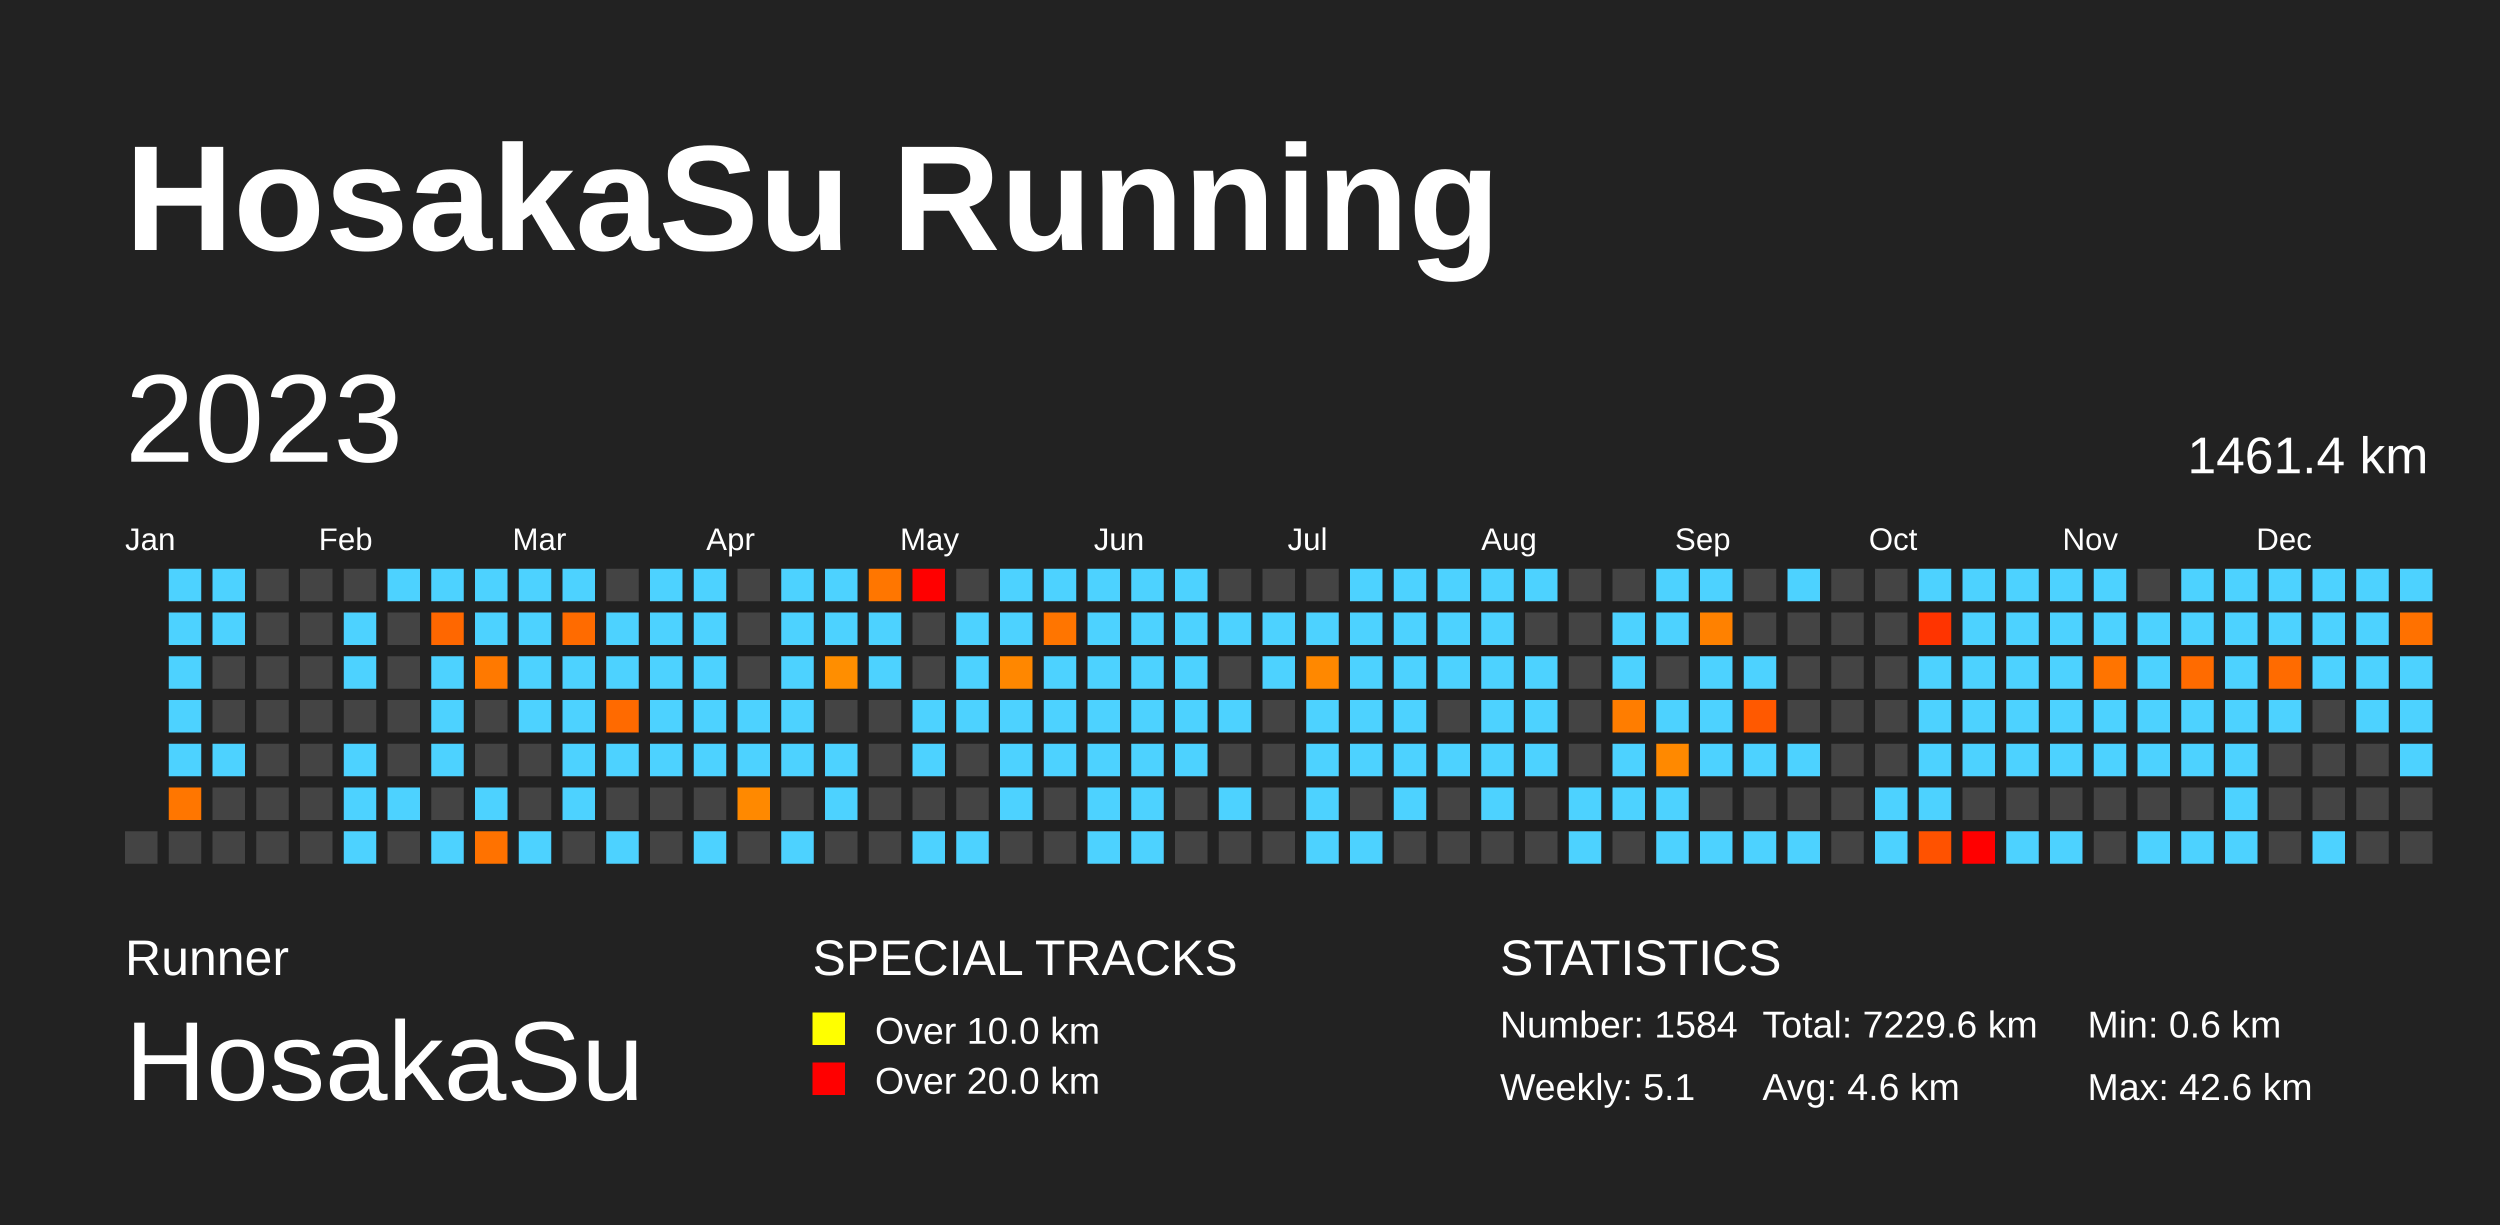
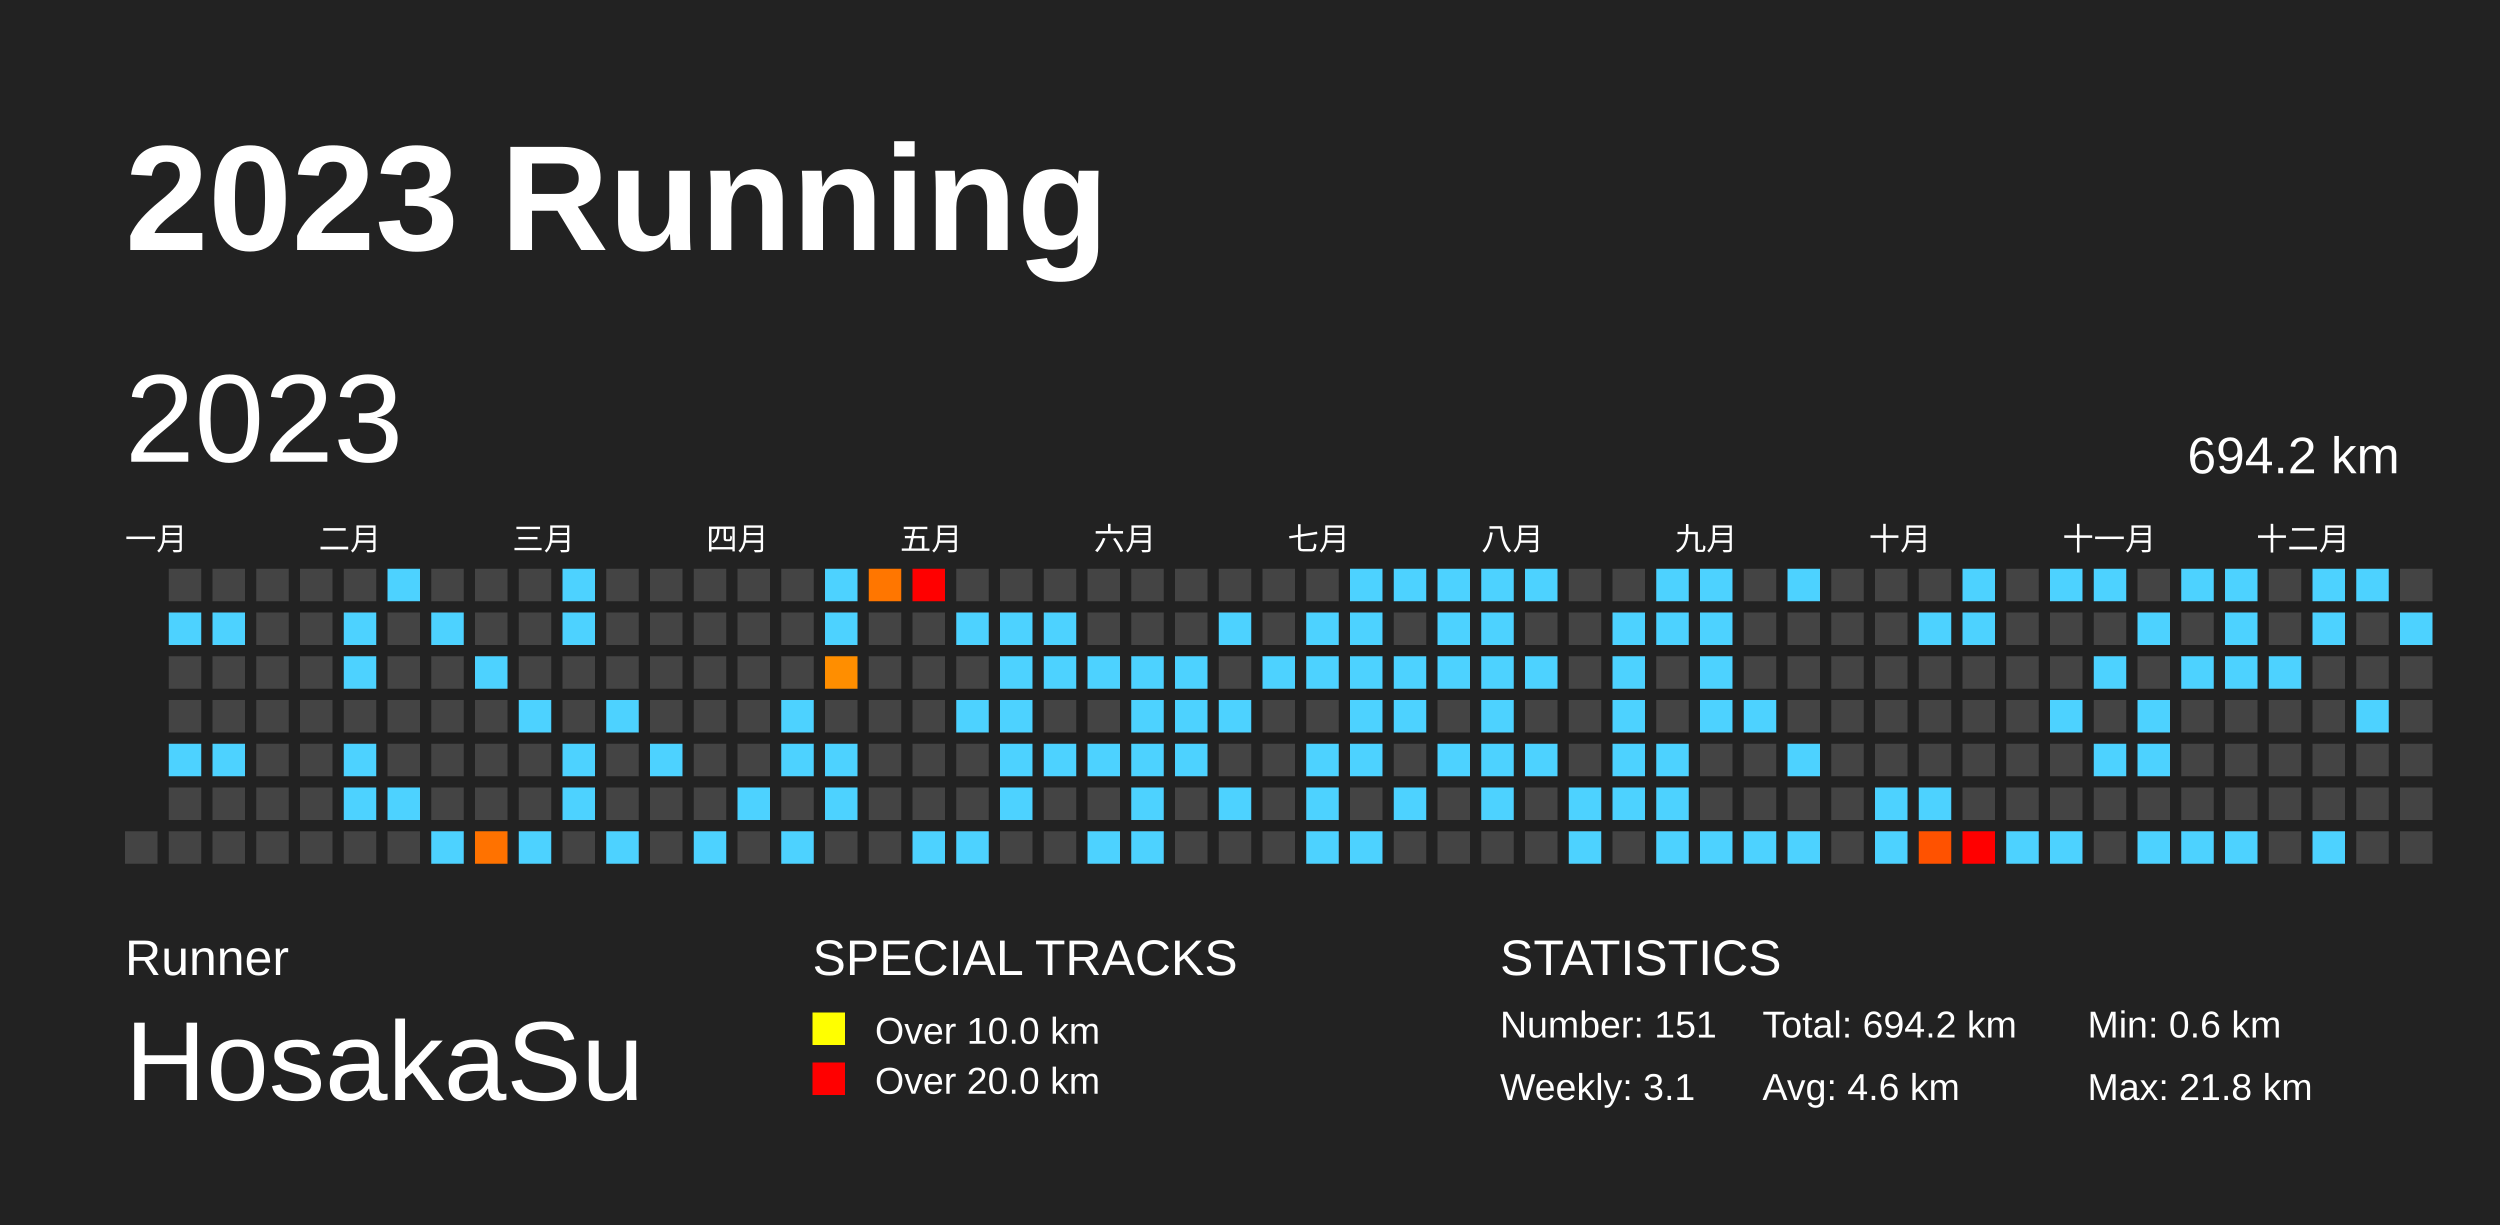
<svg xmlns="http://www.w3.org/2000/svg" baseProfile="full" height="98mm" version="1.1" viewBox="0,0,200,98" width="200mm">
  <defs>
    <pattern height="2" id="indoor-stripe" patternUnits="userSpaceOnUse" width="2">
      <line stroke="white" stroke-opacity="0.45" stroke-width="0.5" x1="0" x2="2" y1="2" y2="0" />
    </pattern>
  </defs>
  <rect fill="#222222" height="98" width="200" x="0" y="0" />
-   <text fill="#FFFFFF" style="font-size:12px; font-family:Arial; font-weight:bold;" x="10" y="20">HosakaSu Running</text>
+   <text fill="#FFFFFF" style="font-size:12px; font-family:Arial; font-weight:bold;" x="10" y="20">2023 Running</text>
  <text fill="#FFFFFF" style="font-size:4px; font-family:Arial" x="10" y="78">Runner</text>
  <text fill="#FFFFFF" style="font-size:9px; font-family:Arial" x="10" y="88">HosakaSu</text>
  <text fill="#FFFFFF" style="font-size:4px; font-family:Arial" x="65" y="78">SPECIAL TRACKS</text>
  <rect fill="yellow" height="2.6" width="2.6" x="65" y="81" />
  <text fill="#FFFFFF" style="font-size:3px; font-family:Arial" x="70" y="83.5">Over 10.0 km</text>
  <rect fill="red" height="2.6" width="2.6" x="65" y="85" />
  <text fill="#FFFFFF" style="font-size:3px; font-family:Arial" x="70" y="87.5">Over 20.0 km</text>
  <text fill="#FFFFFF" style="font-size:4px; font-family:Arial" x="120" y="78">STATISTICS</text>
-   <text fill="#FFFFFF" style="font-size:3px; font-family:Arial" x="120" y="83">Number: 1584</text>
-   <text fill="#FFFFFF" style="font-size:3px; font-family:Arial" x="120" y="88">Weekly: 5.1</text>
-   <text fill="#FFFFFF" style="font-size:3px; font-family:Arial" x="141" y="83">Total: 7229.6 km</text>
+   <text fill="#FFFFFF" style="font-size:3px; font-family:Arial" x="120" y="83">Number: 151</text>
+   <text fill="#FFFFFF" style="font-size:3px; font-family:Arial" x="120" y="88">Weekly: 3.1</text>
+   <text fill="#FFFFFF" style="font-size:3px; font-family:Arial" x="141" y="83">Total: 694.2 km</text>
  <text fill="#FFFFFF" style="font-size:3px; font-family:Arial" x="141" y="88">Avg: 4.6 km</text>
  <text fill="#FFFFFF" style="font-size:3px; font-family:Arial" x="167" y="83">Min: 0.6 km</text>
-   <text fill="#FFFFFF" style="font-size:3px; font-family:Arial" x="167" y="88">Max: 42.6 km</text>
+   <text fill="#FFFFFF" style="font-size:3px; font-family:Arial" x="167" y="88">Max: 21.8 km</text>
  <text dominant-baseline="hanging" fill="#FFFFFF" style="font-size:10.0px; font-family:Arial;" x="10" y="30">2023</text>
-   <text dominant-baseline="hanging" fill="#FFFFFF" style="font-size:4.125px; font-family:Arial;" x="175" y="35">1461.4 km</text>
-   <text fill="#FFFFFF" style="font-size:2.5px; font-family:Arial" x="10.0" y="44">Jan</text>
-   <text fill="#FFFFFF" style="font-size:2.5px; font-family:Arial" x="25.5" y="44">Feb</text>
-   <text fill="#FFFFFF" style="font-size:2.5px; font-family:Arial" x="41.0" y="44">Mar</text>
-   <text fill="#FFFFFF" style="font-size:2.5px; font-family:Arial" x="56.5" y="44">Apr</text>
-   <text fill="#FFFFFF" style="font-size:2.5px; font-family:Arial" x="72.0" y="44">May</text>
-   <text fill="#FFFFFF" style="font-size:2.5px; font-family:Arial" x="87.5" y="44">Jun</text>
-   <text fill="#FFFFFF" style="font-size:2.5px; font-family:Arial" x="103.0" y="44">Jul</text>
-   <text fill="#FFFFFF" style="font-size:2.5px; font-family:Arial" x="118.5" y="44">Aug</text>
-   <text fill="#FFFFFF" style="font-size:2.5px; font-family:Arial" x="134.0" y="44">Sep</text>
-   <text fill="#FFFFFF" style="font-size:2.5px; font-family:Arial" x="149.5" y="44">Oct</text>
-   <text fill="#FFFFFF" style="font-size:2.5px; font-family:Arial" x="165.0" y="44">Nov</text>
-   <text fill="#FFFFFF" style="font-size:2.5px; font-family:Arial" x="180.5" y="44">Dec</text>
+   <text dominant-baseline="hanging" fill="#FFFFFF" style="font-size:4.125px; font-family:Arial;" x="175" y="35">694.2 km</text>
+   <text fill="#FFFFFF" style="font-size:2.5px; font-family:Arial" x="10.0" y="44">一月</text>
+   <text fill="#FFFFFF" style="font-size:2.5px; font-family:Arial" x="25.5" y="44">二月</text>
+   <text fill="#FFFFFF" style="font-size:2.5px; font-family:Arial" x="41.0" y="44">三月</text>
+   <text fill="#FFFFFF" style="font-size:2.5px; font-family:Arial" x="56.5" y="44">四月</text>
+   <text fill="#FFFFFF" style="font-size:2.5px; font-family:Arial" x="72.0" y="44">五月</text>
+   <text fill="#FFFFFF" style="font-size:2.5px; font-family:Arial" x="87.5" y="44">六月</text>
+   <text fill="#FFFFFF" style="font-size:2.5px; font-family:Arial" x="103.0" y="44">七月</text>
+   <text fill="#FFFFFF" style="font-size:2.5px; font-family:Arial" x="118.5" y="44">八月</text>
+   <text fill="#FFFFFF" style="font-size:2.5px; font-family:Arial" x="134.0" y="44">九月</text>
+   <text fill="#FFFFFF" style="font-size:2.5px; font-family:Arial" x="149.5" y="44">十月</text>
+   <text fill="#FFFFFF" style="font-size:2.5px; font-family:Arial" x="165.0" y="44">十一月</text>
+   <text fill="#FFFFFF" style="font-size:2.5px; font-family:Arial" x="180.5" y="44">十二月</text>
  <rect fill="#444444" height="2.6" width="2.6" x="10.0" y="66.5" />
-   <rect fill="#4dd2ff" height="2.6" width="2.6" x="13.5" y="45.5" />
+   <rect fill="#444444" height="2.6" width="2.6" x="13.5" y="45.5" />
  <rect fill="#4dd2ff" height="2.6" width="2.6" x="13.5" y="49.0" />
-   <rect fill="#4dd2ff" height="2.6" width="2.6" x="13.5" y="52.5" />
-   <rect fill="#4dd2ff" height="2.6" width="2.6" x="13.5" y="56.0" />
+   <rect fill="#444444" height="2.6" width="2.6" x="13.5" y="52.5" />
+   <rect fill="#444444" height="2.6" width="2.6" x="13.5" y="56.0" />
  <rect fill="#4dd2ff" height="2.6" width="2.6" x="13.5" y="59.5" />
-   <rect fill="#ff7600" height="2.6" width="2.6" x="13.5" y="63.0" />
+   <rect fill="#444444" height="2.6" width="2.6" x="13.5" y="63.0" />
  <rect fill="#444444" height="2.6" width="2.6" x="13.5" y="66.5" />
-   <rect fill="#4dd2ff" height="2.6" width="2.6" x="17.0" y="45.5" />
+   <rect fill="#444444" height="2.6" width="2.6" x="17.0" y="45.5" />
  <rect fill="#4dd2ff" height="2.6" width="2.6" x="17.0" y="49.0" />
  <rect fill="#444444" height="2.6" width="2.6" x="17.0" y="52.5" />
  <rect fill="#444444" height="2.6" width="2.6" x="17.0" y="56.0" />
  <rect fill="#4dd2ff" height="2.6" width="2.6" x="17.0" y="59.5" />
  <rect fill="#444444" height="2.6" width="2.6" x="17.0" y="63.0" />
  <rect fill="#444444" height="2.6" width="2.6" x="17.0" y="66.5" />
  <rect fill="#444444" height="2.6" width="2.6" x="20.5" y="45.5" />
  <rect fill="#444444" height="2.6" width="2.6" x="20.5" y="49.0" />
  <rect fill="#444444" height="2.6" width="2.6" x="20.5" y="52.5" />
  <rect fill="#444444" height="2.6" width="2.6" x="20.5" y="56.0" />
  <rect fill="#444444" height="2.6" width="2.6" x="20.5" y="59.5" />
  <rect fill="#444444" height="2.6" width="2.6" x="20.5" y="63.0" />
  <rect fill="#444444" height="2.6" width="2.6" x="20.5" y="66.5" />
  <rect fill="#444444" height="2.6" width="2.6" x="24.0" y="45.5" />
  <rect fill="#444444" height="2.6" width="2.6" x="24.0" y="49.0" />
  <rect fill="#444444" height="2.6" width="2.6" x="24.0" y="52.5" />
  <rect fill="#444444" height="2.6" width="2.6" x="24.0" y="56.0" />
  <rect fill="#444444" height="2.6" width="2.6" x="24.0" y="59.5" />
  <rect fill="#444444" height="2.6" width="2.6" x="24.0" y="63.0" />
  <rect fill="#444444" height="2.6" width="2.6" x="24.0" y="66.5" />
  <rect fill="#444444" height="2.6" width="2.6" x="27.5" y="45.5" />
  <rect fill="#4dd2ff" height="2.6" width="2.6" x="27.5" y="49.0" />
  <rect fill="#4dd2ff" height="2.6" width="2.6" x="27.5" y="52.5" />
  <rect fill="#444444" height="2.6" width="2.6" x="27.5" y="56.0" />
  <rect fill="#4dd2ff" height="2.6" width="2.6" x="27.5" y="59.5" />
  <rect fill="#4dd2ff" height="2.6" width="2.6" x="27.5" y="63.0" />
-   <rect fill="#4dd2ff" height="2.6" width="2.6" x="27.5" y="66.5" />
+   <rect fill="#444444" height="2.6" width="2.6" x="27.5" y="66.5" />
  <rect fill="#4dd2ff" height="2.6" width="2.6" x="31.0" y="45.5" />
  <rect fill="#444444" height="2.6" width="2.6" x="31.0" y="49.0" />
  <rect fill="#444444" height="2.6" width="2.6" x="31.0" y="52.5" />
  <rect fill="#444444" height="2.6" width="2.6" x="31.0" y="56.0" />
  <rect fill="#444444" height="2.6" width="2.6" x="31.0" y="59.5" />
  <rect fill="#4dd2ff" height="2.6" width="2.6" x="31.0" y="63.0" />
  <rect fill="#444444" height="2.6" width="2.6" x="31.0" y="66.5" />
-   <rect fill="#4dd2ff" height="2.6" width="2.6" x="34.5" y="45.5" />
-   <rect fill="#ff6700" height="2.6" width="2.6" x="34.5" y="49.0" />
-   <rect fill="#4dd2ff" height="2.6" width="2.6" x="34.5" y="52.5" />
-   <rect fill="#4dd2ff" height="2.6" width="2.6" x="34.5" y="56.0" />
-   <rect fill="#4dd2ff" height="2.6" width="2.6" x="34.5" y="59.5" />
+   <rect fill="#444444" height="2.6" width="2.6" x="34.5" y="45.5" />
+   <rect fill="#4dd2ff" height="2.6" width="2.6" x="34.5" y="49.0" />
+   <rect fill="#444444" height="2.6" width="2.6" x="34.5" y="52.5" />
+   <rect fill="#444444" height="2.6" width="2.6" x="34.5" y="56.0" />
+   <rect fill="#444444" height="2.6" width="2.6" x="34.5" y="59.5" />
  <rect fill="#444444" height="2.6" width="2.6" x="34.5" y="63.0" />
  <rect fill="#4dd2ff" height="2.6" width="2.6" x="34.5" y="66.5" />
-   <rect fill="#4dd2ff" height="2.6" width="2.6" x="38.0" y="45.5" />
-   <rect fill="#4dd2ff" height="2.6" width="2.6" x="38.0" y="49.0" />
-   <rect fill="#ff7900" height="2.6" width="2.6" x="38.0" y="52.5" />
+   <rect fill="#444444" height="2.6" width="2.6" x="38.0" y="45.5" />
+   <rect fill="#444444" height="2.6" width="2.6" x="38.0" y="49.0" />
+   <rect fill="#4dd2ff" height="2.6" width="2.6" x="38.0" y="52.5" />
  <rect fill="#444444" height="2.6" width="2.6" x="38.0" y="56.0" />
  <rect fill="#444444" height="2.6" width="2.6" x="38.0" y="59.5" />
-   <rect fill="#4dd2ff" height="2.6" width="2.6" x="38.0" y="63.0" />
+   <rect fill="#444444" height="2.6" width="2.6" x="38.0" y="63.0" />
  <rect fill="#ff7200" height="2.6" width="2.6" x="38.0" y="66.5" />
-   <rect fill="#4dd2ff" height="2.6" width="2.6" x="41.5" y="45.5" />
-   <rect fill="#4dd2ff" height="2.6" width="2.6" x="41.5" y="49.0" />
-   <rect fill="#4dd2ff" height="2.6" width="2.6" x="41.5" y="52.5" />
+   <rect fill="#444444" height="2.6" width="2.6" x="41.5" y="45.5" />
+   <rect fill="#444444" height="2.6" width="2.6" x="41.5" y="49.0" />
+   <rect fill="#444444" height="2.6" width="2.6" x="41.5" y="52.5" />
  <rect fill="#4dd2ff" height="2.6" width="2.6" x="41.5" y="56.0" />
  <rect fill="#444444" height="2.6" width="2.6" x="41.5" y="59.5" />
  <rect fill="#444444" height="2.6" width="2.6" x="41.5" y="63.0" />
  <rect fill="#4dd2ff" height="2.6" width="2.6" x="41.5" y="66.5" />
  <rect fill="#4dd2ff" height="2.6" width="2.6" x="45.0" y="45.5" />
-   <rect fill="#ff6b00" height="2.6" width="2.6" x="45.0" y="49.0" />
-   <rect fill="#4dd2ff" height="2.6" width="2.6" x="45.0" y="52.5" />
-   <rect fill="#4dd2ff" height="2.6" width="2.6" x="45.0" y="56.0" />
+   <rect fill="#4dd2ff" height="2.6" width="2.6" x="45.0" y="49.0" />
+   <rect fill="#444444" height="2.6" width="2.6" x="45.0" y="52.5" />
+   <rect fill="#444444" height="2.6" width="2.6" x="45.0" y="56.0" />
  <rect fill="#4dd2ff" height="2.6" width="2.6" x="45.0" y="59.5" />
  <rect fill="#4dd2ff" height="2.6" width="2.6" x="45.0" y="63.0" />
  <rect fill="#444444" height="2.6" width="2.6" x="45.0" y="66.5" />
  <rect fill="#444444" height="2.6" width="2.6" x="48.5" y="45.5" />
-   <rect fill="#4dd2ff" height="2.6" width="2.6" x="48.5" y="49.0" />
-   <rect fill="#4dd2ff" height="2.6" width="2.6" x="48.5" y="52.5" />
-   <rect fill="#ff6a00" height="2.6" width="2.6" x="48.5" y="56.0" />
-   <rect fill="#4dd2ff" height="2.6" width="2.6" x="48.5" y="59.5" />
+   <rect fill="#444444" height="2.6" width="2.6" x="48.5" y="49.0" />
+   <rect fill="#444444" height="2.6" width="2.6" x="48.5" y="52.5" />
+   <rect fill="#4dd2ff" height="2.6" width="2.6" x="48.5" y="56.0" />
+   <rect fill="#444444" height="2.6" width="2.6" x="48.5" y="59.5" />
  <rect fill="#444444" height="2.6" width="2.6" x="48.5" y="63.0" />
  <rect fill="#4dd2ff" height="2.6" width="2.6" x="48.5" y="66.5" />
-   <rect fill="#4dd2ff" height="2.6" width="2.6" x="52.0" y="45.5" />
-   <rect fill="#4dd2ff" height="2.6" width="2.6" x="52.0" y="49.0" />
-   <rect fill="#4dd2ff" height="2.6" width="2.6" x="52.0" y="52.5" />
-   <rect fill="#4dd2ff" height="2.6" width="2.6" x="52.0" y="56.0" />
+   <rect fill="#444444" height="2.6" width="2.6" x="52.0" y="45.5" />
+   <rect fill="#444444" height="2.6" width="2.6" x="52.0" y="49.0" />
+   <rect fill="#444444" height="2.6" width="2.6" x="52.0" y="52.5" />
+   <rect fill="#444444" height="2.6" width="2.6" x="52.0" y="56.0" />
  <rect fill="#4dd2ff" height="2.6" width="2.6" x="52.0" y="59.5" />
  <rect fill="#444444" height="2.6" width="2.6" x="52.0" y="63.0" />
  <rect fill="#444444" height="2.6" width="2.6" x="52.0" y="66.5" />
-   <rect fill="#4dd2ff" height="2.6" width="2.6" x="55.5" y="45.5" />
-   <rect fill="#4dd2ff" height="2.6" width="2.6" x="55.5" y="49.0" />
-   <rect fill="#4dd2ff" height="2.6" width="2.6" x="55.5" y="52.5" />
-   <rect fill="#4dd2ff" height="2.6" width="2.6" x="55.5" y="56.0" />
-   <rect fill="#4dd2ff" height="2.6" width="2.6" x="55.5" y="59.5" />
+   <rect fill="#444444" height="2.6" width="2.6" x="55.5" y="45.5" />
+   <rect fill="#444444" height="2.6" width="2.6" x="55.5" y="49.0" />
+   <rect fill="#444444" height="2.6" width="2.6" x="55.5" y="52.5" />
+   <rect fill="#444444" height="2.6" width="2.6" x="55.5" y="56.0" />
+   <rect fill="#444444" height="2.6" width="2.6" x="55.5" y="59.5" />
  <rect fill="#444444" height="2.6" width="2.6" x="55.5" y="63.0" />
  <rect fill="#4dd2ff" height="2.6" width="2.6" x="55.5" y="66.5" />
  <rect fill="#444444" height="2.6" width="2.6" x="59.0" y="45.5" />
  <rect fill="#444444" height="2.6" width="2.6" x="59.0" y="49.0" />
  <rect fill="#444444" height="2.6" width="2.6" x="59.0" y="52.5" />
-   <rect fill="#4dd2ff" height="2.6" width="2.6" x="59.0" y="56.0" />
-   <rect fill="#4dd2ff" height="2.6" width="2.6" x="59.0" y="59.5" />
-   <rect fill="#ff8900" height="2.6" width="2.6" x="59.0" y="63.0" />
+   <rect fill="#444444" height="2.6" width="2.6" x="59.0" y="56.0" />
+   <rect fill="#444444" height="2.6" width="2.6" x="59.0" y="59.5" />
+   <rect fill="#4dd2ff" height="2.6" width="2.6" x="59.0" y="63.0" />
  <rect fill="#444444" height="2.6" width="2.6" x="59.0" y="66.5" />
-   <rect fill="#4dd2ff" height="2.6" width="2.6" x="62.5" y="45.5" />
-   <rect fill="#4dd2ff" height="2.6" width="2.6" x="62.5" y="49.0" />
-   <rect fill="#4dd2ff" height="2.6" width="2.6" x="62.5" y="52.5" />
+   <rect fill="#444444" height="2.6" width="2.6" x="62.5" y="45.5" />
+   <rect fill="#444444" height="2.6" width="2.6" x="62.5" y="49.0" />
+   <rect fill="#444444" height="2.6" width="2.6" x="62.5" y="52.5" />
  <rect fill="#4dd2ff" height="2.6" width="2.6" x="62.5" y="56.0" />
  <rect fill="#4dd2ff" height="2.6" width="2.6" x="62.5" y="59.5" />
  <rect fill="#444444" height="2.6" width="2.6" x="62.5" y="63.0" />
  <rect fill="#4dd2ff" height="2.6" width="2.6" x="62.5" y="66.5" />
  <rect fill="#4dd2ff" height="2.6" width="2.6" x="66.0" y="45.5" />
  <rect fill="#4dd2ff" height="2.6" width="2.6" x="66.0" y="49.0" />
  <rect fill="#ff8e00" height="2.6" width="2.6" x="66.0" y="52.5" />
  <rect fill="#444444" height="2.6" width="2.6" x="66.0" y="56.0" />
  <rect fill="#4dd2ff" height="2.6" width="2.6" x="66.0" y="59.5" />
  <rect fill="#4dd2ff" height="2.6" width="2.6" x="66.0" y="63.0" />
  <rect fill="#444444" height="2.6" width="2.6" x="66.0" y="66.5" />
  <rect fill="#ff7600" height="2.6" width="2.6" x="69.5" y="45.5" />
-   <rect fill="#4dd2ff" height="2.6" width="2.6" x="69.5" y="49.0" />
-   <rect fill="#4dd2ff" height="2.6" width="2.6" x="69.5" y="52.5" />
+   <rect fill="#444444" height="2.6" width="2.6" x="69.5" y="49.0" />
+   <rect fill="#444444" height="2.6" width="2.6" x="69.5" y="52.5" />
  <rect fill="#444444" height="2.6" width="2.6" x="69.5" y="56.0" />
  <rect fill="#444444" height="2.6" width="2.6" x="69.5" y="59.5" />
  <rect fill="#444444" height="2.6" width="2.6" x="69.5" y="63.0" />
  <rect fill="#444444" height="2.6" width="2.6" x="69.5" y="66.5" />
  <rect fill="red" height="2.6" width="2.6" x="73.0" y="45.5" />
  <rect fill="#444444" height="2.6" width="2.6" x="73.0" y="49.0" />
  <rect fill="#444444" height="2.6" width="2.6" x="73.0" y="52.5" />
-   <rect fill="#4dd2ff" height="2.6" width="2.6" x="73.0" y="56.0" />
-   <rect fill="#4dd2ff" height="2.6" width="2.6" x="73.0" y="59.5" />
+   <rect fill="#444444" height="2.6" width="2.6" x="73.0" y="56.0" />
+   <rect fill="#444444" height="2.6" width="2.6" x="73.0" y="59.5" />
  <rect fill="#444444" height="2.6" width="2.6" x="73.0" y="63.0" />
  <rect fill="#4dd2ff" height="2.6" width="2.6" x="73.0" y="66.5" />
  <rect fill="#444444" height="2.6" width="2.6" x="76.5" y="45.5" />
  <rect fill="#4dd2ff" height="2.6" width="2.6" x="76.5" y="49.0" />
-   <rect fill="#4dd2ff" height="2.6" width="2.6" x="76.5" y="52.5" />
+   <rect fill="#444444" height="2.6" width="2.6" x="76.5" y="52.5" />
  <rect fill="#4dd2ff" height="2.6" width="2.6" x="76.5" y="56.0" />
  <rect fill="#444444" height="2.6" width="2.6" x="76.5" y="59.5" />
  <rect fill="#444444" height="2.6" width="2.6" x="76.5" y="63.0" />
  <rect fill="#4dd2ff" height="2.6" width="2.6" x="76.5" y="66.5" />
-   <rect fill="#4dd2ff" height="2.6" width="2.6" x="80.0" y="45.5" />
+   <rect fill="#444444" height="2.6" width="2.6" x="80.0" y="45.5" />
  <rect fill="#4dd2ff" height="2.6" width="2.6" x="80.0" y="49.0" />
-   <rect fill="#ff8700" height="2.6" width="2.6" x="80.0" y="52.5" />
+   <rect fill="#4dd2ff" height="2.6" width="2.6" x="80.0" y="52.5" />
  <rect fill="#4dd2ff" height="2.6" width="2.6" x="80.0" y="56.0" />
  <rect fill="#4dd2ff" height="2.6" width="2.6" x="80.0" y="59.5" />
  <rect fill="#4dd2ff" height="2.6" width="2.6" x="80.0" y="63.0" />
  <rect fill="#444444" height="2.6" width="2.6" x="80.0" y="66.5" />
-   <rect fill="#4dd2ff" height="2.6" width="2.6" x="83.5" y="45.5" />
-   <rect fill="#ff7500" height="2.6" width="2.6" x="83.5" y="49.0" />
+   <rect fill="#444444" height="2.6" width="2.6" x="83.5" y="45.5" />
+   <rect fill="#4dd2ff" height="2.6" width="2.6" x="83.5" y="49.0" />
  <rect fill="#4dd2ff" height="2.6" width="2.6" x="83.5" y="52.5" />
-   <rect fill="#4dd2ff" height="2.6" width="2.6" x="83.5" y="56.0" />
+   <rect fill="#444444" height="2.6" width="2.6" x="83.5" y="56.0" />
  <rect fill="#4dd2ff" height="2.6" width="2.6" x="83.5" y="59.5" />
  <rect fill="#444444" height="2.6" width="2.6" x="83.5" y="63.0" />
  <rect fill="#444444" height="2.6" width="2.6" x="83.5" y="66.5" />
-   <rect fill="#4dd2ff" height="2.6" width="2.6" x="87.0" y="45.5" />
-   <rect fill="#4dd2ff" height="2.6" width="2.6" x="87.0" y="49.0" />
+   <rect fill="#444444" height="2.6" width="2.6" x="87.0" y="45.5" />
+   <rect fill="#444444" height="2.6" width="2.6" x="87.0" y="49.0" />
  <rect fill="#4dd2ff" height="2.6" width="2.6" x="87.0" y="52.5" />
-   <rect fill="#4dd2ff" height="2.6" width="2.6" x="87.0" y="56.0" />
+   <rect fill="#444444" height="2.6" width="2.6" x="87.0" y="56.0" />
  <rect fill="#4dd2ff" height="2.6" width="2.6" x="87.0" y="59.5" />
-   <rect fill="#4dd2ff" height="2.6" width="2.6" x="87.0" y="63.0" />
+   <rect fill="#444444" height="2.6" width="2.6" x="87.0" y="63.0" />
  <rect fill="#4dd2ff" height="2.6" width="2.6" x="87.0" y="66.5" />
-   <rect fill="#4dd2ff" height="2.6" width="2.6" x="90.5" y="45.5" />
-   <rect fill="#4dd2ff" height="2.6" width="2.6" x="90.5" y="49.0" />
+   <rect fill="#444444" height="2.6" width="2.6" x="90.5" y="45.5" />
+   <rect fill="#444444" height="2.6" width="2.6" x="90.5" y="49.0" />
  <rect fill="#4dd2ff" height="2.6" width="2.6" x="90.5" y="52.5" />
  <rect fill="#4dd2ff" height="2.6" width="2.6" x="90.5" y="56.0" />
  <rect fill="#4dd2ff" height="2.6" width="2.6" x="90.5" y="59.5" />
  <rect fill="#4dd2ff" height="2.6" width="2.6" x="90.5" y="63.0" />
  <rect fill="#4dd2ff" height="2.6" width="2.6" x="90.5" y="66.5" />
-   <rect fill="#4dd2ff" height="2.6" width="2.6" x="94.0" y="45.5" />
-   <rect fill="#4dd2ff" height="2.6" width="2.6" x="94.0" y="49.0" />
+   <rect fill="#444444" height="2.6" width="2.6" x="94.0" y="45.5" />
+   <rect fill="#444444" height="2.6" width="2.6" x="94.0" y="49.0" />
  <rect fill="#4dd2ff" height="2.6" width="2.6" x="94.0" y="52.5" />
  <rect fill="#4dd2ff" height="2.6" width="2.6" x="94.0" y="56.0" />
  <rect fill="#4dd2ff" height="2.6" width="2.6" x="94.0" y="59.5" />
  <rect fill="#444444" height="2.6" width="2.6" x="94.0" y="63.0" />
  <rect fill="#444444" height="2.6" width="2.6" x="94.0" y="66.5" />
  <rect fill="#444444" height="2.6" width="2.6" x="97.5" y="45.5" />
  <rect fill="#4dd2ff" height="2.6" width="2.6" x="97.5" y="49.0" />
  <rect fill="#444444" height="2.6" width="2.6" x="97.5" y="52.5" />
  <rect fill="#4dd2ff" height="2.6" width="2.6" x="97.5" y="56.0" />
  <rect fill="#444444" height="2.6" width="2.6" x="97.5" y="59.5" />
  <rect fill="#4dd2ff" height="2.6" width="2.6" x="97.5" y="63.0" />
  <rect fill="#444444" height="2.6" width="2.6" x="97.5" y="66.5" />
  <rect fill="#444444" height="2.6" width="2.6" x="101.0" y="45.5" />
-   <rect fill="#4dd2ff" height="2.6" width="2.6" x="101.0" y="49.0" />
+   <rect fill="#444444" height="2.6" width="2.6" x="101.0" y="49.0" />
  <rect fill="#4dd2ff" height="2.6" width="2.6" x="101.0" y="52.5" />
  <rect fill="#444444" height="2.6" width="2.6" x="101.0" y="56.0" />
  <rect fill="#444444" height="2.6" width="2.6" x="101.0" y="59.5" />
  <rect fill="#444444" height="2.6" width="2.6" x="101.0" y="63.0" />
  <rect fill="#444444" height="2.6" width="2.6" x="101.0" y="66.5" />
  <rect fill="#444444" height="2.6" width="2.6" x="104.5" y="45.5" />
  <rect fill="#4dd2ff" height="2.6" width="2.6" x="104.5" y="49.0" />
-   <rect fill="#ff8800" height="2.6" width="2.6" x="104.5" y="52.5" />
-   <rect fill="#4dd2ff" height="2.6" width="2.6" x="104.5" y="56.0" />
+   <rect fill="#4dd2ff" height="2.6" width="2.6" x="104.5" y="52.5" />
+   <rect fill="#444444" height="2.6" width="2.6" x="104.5" y="56.0" />
  <rect fill="#4dd2ff" height="2.6" width="2.6" x="104.5" y="59.5" />
  <rect fill="#4dd2ff" height="2.6" width="2.6" x="104.5" y="63.0" />
  <rect fill="#4dd2ff" height="2.6" width="2.6" x="104.5" y="66.5" />
  <rect fill="#4dd2ff" height="2.6" width="2.6" x="108.0" y="45.5" />
  <rect fill="#4dd2ff" height="2.6" width="2.6" x="108.0" y="49.0" />
  <rect fill="#4dd2ff" height="2.6" width="2.6" x="108.0" y="52.5" />
  <rect fill="#4dd2ff" height="2.6" width="2.6" x="108.0" y="56.0" />
  <rect fill="#4dd2ff" height="2.6" width="2.6" x="108.0" y="59.5" />
  <rect fill="#444444" height="2.6" width="2.6" x="108.0" y="63.0" />
  <rect fill="#4dd2ff" height="2.6" width="2.6" x="108.0" y="66.5" />
  <rect fill="#4dd2ff" height="2.6" width="2.6" x="111.5" y="45.5" />
-   <rect fill="#4dd2ff" height="2.6" width="2.6" x="111.5" y="49.0" />
+   <rect fill="#444444" height="2.6" width="2.6" x="111.5" y="49.0" />
  <rect fill="#4dd2ff" height="2.6" width="2.6" x="111.5" y="52.5" />
  <rect fill="#4dd2ff" height="2.6" width="2.6" x="111.5" y="56.0" />
-   <rect fill="#4dd2ff" height="2.6" width="2.6" x="111.5" y="59.5" />
+   <rect fill="#444444" height="2.6" width="2.6" x="111.5" y="59.5" />
  <rect fill="#4dd2ff" height="2.6" width="2.6" x="111.5" y="63.0" />
  <rect fill="#444444" height="2.6" width="2.6" x="111.5" y="66.5" />
  <rect fill="#4dd2ff" height="2.6" width="2.6" x="115.0" y="45.5" />
  <rect fill="#4dd2ff" height="2.6" width="2.6" x="115.0" y="49.0" />
  <rect fill="#4dd2ff" height="2.6" width="2.6" x="115.0" y="52.5" />
  <rect fill="#444444" height="2.6" width="2.6" x="115.0" y="56.0" />
  <rect fill="#4dd2ff" height="2.6" width="2.6" x="115.0" y="59.5" />
  <rect fill="#444444" height="2.6" width="2.6" x="115.0" y="63.0" />
  <rect fill="#444444" height="2.6" width="2.6" x="115.0" y="66.5" />
  <rect fill="#4dd2ff" height="2.6" width="2.6" x="118.5" y="45.5" />
  <rect fill="#4dd2ff" height="2.6" width="2.6" x="118.5" y="49.0" />
  <rect fill="#4dd2ff" height="2.6" width="2.6" x="118.5" y="52.5" />
  <rect fill="#4dd2ff" height="2.6" width="2.6" x="118.5" y="56.0" />
  <rect fill="#4dd2ff" height="2.6" width="2.6" x="118.5" y="59.5" />
  <rect fill="#4dd2ff" height="2.6" width="2.6" x="118.5" y="63.0" />
  <rect fill="#444444" height="2.6" width="2.6" x="118.5" y="66.5" />
  <rect fill="#4dd2ff" height="2.6" width="2.6" x="122.0" y="45.5" />
  <rect fill="#444444" height="2.6" width="2.6" x="122.0" y="49.0" />
  <rect fill="#4dd2ff" height="2.6" width="2.6" x="122.0" y="52.5" />
-   <rect fill="#4dd2ff" height="2.6" width="2.6" x="122.0" y="56.0" />
+   <rect fill="#444444" height="2.6" width="2.6" x="122.0" y="56.0" />
  <rect fill="#4dd2ff" height="2.6" width="2.6" x="122.0" y="59.5" />
  <rect fill="#444444" height="2.6" width="2.6" x="122.0" y="63.0" />
  <rect fill="#444444" height="2.6" width="2.6" x="122.0" y="66.5" />
  <rect fill="#444444" height="2.6" width="2.6" x="125.5" y="45.5" />
  <rect fill="#444444" height="2.6" width="2.6" x="125.5" y="49.0" />
  <rect fill="#444444" height="2.6" width="2.6" x="125.5" y="52.5" />
  <rect fill="#444444" height="2.6" width="2.6" x="125.5" y="56.0" />
  <rect fill="#444444" height="2.6" width="2.6" x="125.5" y="59.5" />
  <rect fill="#4dd2ff" height="2.6" width="2.6" x="125.5" y="63.0" />
  <rect fill="#4dd2ff" height="2.6" width="2.6" x="125.5" y="66.5" />
  <rect fill="#444444" height="2.6" width="2.6" x="129.0" y="45.5" />
  <rect fill="#4dd2ff" height="2.6" width="2.6" x="129.0" y="49.0" />
  <rect fill="#4dd2ff" height="2.6" width="2.6" x="129.0" y="52.5" />
-   <rect fill="#ff7d00" height="2.6" width="2.6" x="129.0" y="56.0" />
+   <rect fill="#4dd2ff" height="2.6" width="2.6" x="129.0" y="56.0" />
  <rect fill="#4dd2ff" height="2.6" width="2.6" x="129.0" y="59.5" />
  <rect fill="#4dd2ff" height="2.6" width="2.6" x="129.0" y="63.0" />
  <rect fill="#444444" height="2.6" width="2.6" x="129.0" y="66.5" />
  <rect fill="#4dd2ff" height="2.6" width="2.6" x="132.5" y="45.5" />
  <rect fill="#4dd2ff" height="2.6" width="2.6" x="132.5" y="49.0" />
  <rect fill="#444444" height="2.6" width="2.6" x="132.5" y="52.5" />
-   <rect fill="#4dd2ff" height="2.6" width="2.6" x="132.5" y="56.0" />
-   <rect fill="#ff8900" height="2.6" width="2.6" x="132.5" y="59.5" />
+   <rect fill="#444444" height="2.6" width="2.6" x="132.5" y="56.0" />
+   <rect fill="#4dd2ff" height="2.6" width="2.6" x="132.5" y="59.5" />
  <rect fill="#4dd2ff" height="2.6" width="2.6" x="132.5" y="63.0" />
  <rect fill="#4dd2ff" height="2.6" width="2.6" x="132.5" y="66.5" />
  <rect fill="#4dd2ff" height="2.6" width="2.6" x="136.0" y="45.5" />
-   <rect fill="#ff8100" height="2.6" width="2.6" x="136.0" y="49.0" />
+   <rect fill="#4dd2ff" height="2.6" width="2.6" x="136.0" y="49.0" />
  <rect fill="#4dd2ff" height="2.6" width="2.6" x="136.0" y="52.5" />
  <rect fill="#4dd2ff" height="2.6" width="2.6" x="136.0" y="56.0" />
-   <rect fill="#4dd2ff" height="2.6" width="2.6" x="136.0" y="59.5" />
+   <rect fill="#444444" height="2.6" width="2.6" x="136.0" y="59.5" />
  <rect fill="#444444" height="2.6" width="2.6" x="136.0" y="63.0" />
  <rect fill="#4dd2ff" height="2.6" width="2.6" x="136.0" y="66.5" />
  <rect fill="#444444" height="2.6" width="2.6" x="139.5" y="45.5" />
  <rect fill="#444444" height="2.6" width="2.6" x="139.5" y="49.0" />
-   <rect fill="#4dd2ff" height="2.6" width="2.6" x="139.5" y="52.5" />
-   <rect fill="#ff5900" height="2.6" width="2.6" x="139.5" y="56.0" />
-   <rect fill="#4dd2ff" height="2.6" width="2.6" x="139.5" y="59.5" />
+   <rect fill="#444444" height="2.6" width="2.6" x="139.5" y="52.5" />
+   <rect fill="#4dd2ff" height="2.6" width="2.6" x="139.5" y="56.0" />
+   <rect fill="#444444" height="2.6" width="2.6" x="139.5" y="59.5" />
  <rect fill="#444444" height="2.6" width="2.6" x="139.5" y="63.0" />
  <rect fill="#4dd2ff" height="2.6" width="2.6" x="139.5" y="66.5" />
  <rect fill="#4dd2ff" height="2.6" width="2.6" x="143.0" y="45.5" />
  <rect fill="#444444" height="2.6" width="2.6" x="143.0" y="49.0" />
  <rect fill="#444444" height="2.6" width="2.6" x="143.0" y="52.5" />
  <rect fill="#444444" height="2.6" width="2.6" x="143.0" y="56.0" />
  <rect fill="#4dd2ff" height="2.6" width="2.6" x="143.0" y="59.5" />
  <rect fill="#444444" height="2.6" width="2.6" x="143.0" y="63.0" />
  <rect fill="#4dd2ff" height="2.6" width="2.6" x="143.0" y="66.5" />
  <rect fill="#444444" height="2.6" width="2.6" x="146.5" y="45.5" />
  <rect fill="#444444" height="2.6" width="2.6" x="146.5" y="49.0" />
  <rect fill="#444444" height="2.6" width="2.6" x="146.5" y="52.5" />
  <rect fill="#444444" height="2.6" width="2.6" x="146.5" y="56.0" />
  <rect fill="#444444" height="2.6" width="2.6" x="146.5" y="59.5" />
  <rect fill="#444444" height="2.6" width="2.6" x="146.5" y="63.0" />
  <rect fill="#444444" height="2.6" width="2.6" x="146.5" y="66.5" />
  <rect fill="#444444" height="2.6" width="2.6" x="150.0" y="45.5" />
  <rect fill="#444444" height="2.6" width="2.6" x="150.0" y="49.0" />
  <rect fill="#444444" height="2.6" width="2.6" x="150.0" y="52.5" />
  <rect fill="#444444" height="2.6" width="2.6" x="150.0" y="56.0" />
  <rect fill="#444444" height="2.6" width="2.6" x="150.0" y="59.5" />
  <rect fill="#4dd2ff" height="2.6" width="2.6" x="150.0" y="63.0" />
  <rect fill="#4dd2ff" height="2.6" width="2.6" x="150.0" y="66.5" />
-   <rect fill="#4dd2ff" height="2.6" width="2.6" x="153.5" y="45.5" />
-   <rect fill="#ff3400" height="2.6" width="2.6" x="153.5" y="49.0" />
-   <rect fill="#4dd2ff" height="2.6" width="2.6" x="153.5" y="52.5" />
-   <rect fill="#4dd2ff" height="2.6" width="2.6" x="153.5" y="56.0" />
-   <rect fill="#4dd2ff" height="2.6" width="2.6" x="153.5" y="59.5" />
+   <rect fill="#444444" height="2.6" width="2.6" x="153.5" y="45.5" />
+   <rect fill="#4dd2ff" height="2.6" width="2.6" x="153.5" y="49.0" />
+   <rect fill="#444444" height="2.6" width="2.6" x="153.5" y="52.5" />
+   <rect fill="#444444" height="2.6" width="2.6" x="153.5" y="56.0" />
+   <rect fill="#444444" height="2.6" width="2.6" x="153.5" y="59.5" />
  <rect fill="#4dd2ff" height="2.6" width="2.6" x="153.5" y="63.0" />
  <rect fill="#ff5200" height="2.6" width="2.6" x="153.5" y="66.5" />
  <rect fill="#4dd2ff" height="2.6" width="2.6" x="157.0" y="45.5" />
  <rect fill="#4dd2ff" height="2.6" width="2.6" x="157.0" y="49.0" />
-   <rect fill="#4dd2ff" height="2.6" width="2.6" x="157.0" y="52.5" />
-   <rect fill="#4dd2ff" height="2.6" width="2.6" x="157.0" y="56.0" />
-   <rect fill="#4dd2ff" height="2.6" width="2.6" x="157.0" y="59.5" />
+   <rect fill="#444444" height="2.6" width="2.6" x="157.0" y="52.5" />
+   <rect fill="#444444" height="2.6" width="2.6" x="157.0" y="56.0" />
+   <rect fill="#444444" height="2.6" width="2.6" x="157.0" y="59.5" />
  <rect fill="#444444" height="2.6" width="2.6" x="157.0" y="63.0" />
  <rect fill="red" height="2.6" width="2.6" x="157.0" y="66.5" />
-   <rect fill="#4dd2ff" height="2.6" width="2.6" x="160.5" y="45.5" />
-   <rect fill="#4dd2ff" height="2.6" width="2.6" x="160.5" y="49.0" />
-   <rect fill="#4dd2ff" height="2.6" width="2.6" x="160.5" y="52.5" />
-   <rect fill="#4dd2ff" height="2.6" width="2.6" x="160.5" y="56.0" />
-   <rect fill="#4dd2ff" height="2.6" width="2.6" x="160.5" y="59.5" />
+   <rect fill="#444444" height="2.6" width="2.6" x="160.5" y="45.5" />
+   <rect fill="#444444" height="2.6" width="2.6" x="160.5" y="49.0" />
+   <rect fill="#444444" height="2.6" width="2.6" x="160.5" y="52.5" />
+   <rect fill="#444444" height="2.6" width="2.6" x="160.5" y="56.0" />
+   <rect fill="#444444" height="2.6" width="2.6" x="160.5" y="59.5" />
  <rect fill="#444444" height="2.6" width="2.6" x="160.5" y="63.0" />
  <rect fill="#4dd2ff" height="2.6" width="2.6" x="160.5" y="66.5" />
  <rect fill="#4dd2ff" height="2.6" width="2.6" x="164.0" y="45.5" />
-   <rect fill="#4dd2ff" height="2.6" width="2.6" x="164.0" y="49.0" />
-   <rect fill="#4dd2ff" height="2.6" width="2.6" x="164.0" y="52.5" />
+   <rect fill="#444444" height="2.6" width="2.6" x="164.0" y="49.0" />
+   <rect fill="#444444" height="2.6" width="2.6" x="164.0" y="52.5" />
  <rect fill="#4dd2ff" height="2.6" width="2.6" x="164.0" y="56.0" />
-   <rect fill="#4dd2ff" height="2.6" width="2.6" x="164.0" y="59.5" />
+   <rect fill="#444444" height="2.6" width="2.6" x="164.0" y="59.5" />
  <rect fill="#444444" height="2.6" width="2.6" x="164.0" y="63.0" />
  <rect fill="#4dd2ff" height="2.6" width="2.6" x="164.0" y="66.5" />
  <rect fill="#4dd2ff" height="2.6" width="2.6" x="167.5" y="45.5" />
-   <rect fill="#4dd2ff" height="2.6" width="2.6" x="167.5" y="49.0" />
-   <rect fill="#ff7400" height="2.6" width="2.6" x="167.5" y="52.5" />
-   <rect fill="#4dd2ff" height="2.6" width="2.6" x="167.5" y="56.0" />
+   <rect fill="#444444" height="2.6" width="2.6" x="167.5" y="49.0" />
+   <rect fill="#4dd2ff" height="2.6" width="2.6" x="167.5" y="52.5" />
+   <rect fill="#444444" height="2.6" width="2.6" x="167.5" y="56.0" />
  <rect fill="#4dd2ff" height="2.6" width="2.6" x="167.5" y="59.5" />
  <rect fill="#444444" height="2.6" width="2.6" x="167.5" y="63.0" />
  <rect fill="#444444" height="2.6" width="2.6" x="167.5" y="66.5" />
  <rect fill="#444444" height="2.6" width="2.6" x="171.0" y="45.5" />
  <rect fill="#4dd2ff" height="2.6" width="2.6" x="171.0" y="49.0" />
-   <rect fill="#4dd2ff" height="2.6" width="2.6" x="171.0" y="52.5" />
+   <rect fill="#444444" height="2.6" width="2.6" x="171.0" y="52.5" />
  <rect fill="#4dd2ff" height="2.6" width="2.6" x="171.0" y="56.0" />
  <rect fill="#4dd2ff" height="2.6" width="2.6" x="171.0" y="59.5" />
  <rect fill="#444444" height="2.6" width="2.6" x="171.0" y="63.0" />
  <rect fill="#4dd2ff" height="2.6" width="2.6" x="171.0" y="66.5" />
  <rect fill="#4dd2ff" height="2.6" width="2.6" x="174.5" y="45.5" />
-   <rect fill="#4dd2ff" height="2.6" width="2.6" x="174.5" y="49.0" />
-   <rect fill="#ff6b00" height="2.6" width="2.6" x="174.5" y="52.5" />
-   <rect fill="#4dd2ff" height="2.6" width="2.6" x="174.5" y="56.0" />
-   <rect fill="#4dd2ff" height="2.6" width="2.6" x="174.5" y="59.5" />
+   <rect fill="#444444" height="2.6" width="2.6" x="174.5" y="49.0" />
+   <rect fill="#4dd2ff" height="2.6" width="2.6" x="174.5" y="52.5" />
+   <rect fill="#444444" height="2.6" width="2.6" x="174.5" y="56.0" />
+   <rect fill="#444444" height="2.6" width="2.6" x="174.5" y="59.5" />
  <rect fill="#444444" height="2.6" width="2.6" x="174.5" y="63.0" />
  <rect fill="#4dd2ff" height="2.6" width="2.6" x="174.5" y="66.5" />
  <rect fill="#4dd2ff" height="2.6" width="2.6" x="178.0" y="45.5" />
  <rect fill="#4dd2ff" height="2.6" width="2.6" x="178.0" y="49.0" />
  <rect fill="#4dd2ff" height="2.6" width="2.6" x="178.0" y="52.5" />
-   <rect fill="#4dd2ff" height="2.6" width="2.6" x="178.0" y="56.0" />
-   <rect fill="#4dd2ff" height="2.6" width="2.6" x="178.0" y="59.5" />
-   <rect fill="#4dd2ff" height="2.6" width="2.6" x="178.0" y="63.0" />
+   <rect fill="#444444" height="2.6" width="2.6" x="178.0" y="56.0" />
+   <rect fill="#444444" height="2.6" width="2.6" x="178.0" y="59.5" />
+   <rect fill="#444444" height="2.6" width="2.6" x="178.0" y="63.0" />
  <rect fill="#4dd2ff" height="2.6" width="2.6" x="178.0" y="66.5" />
-   <rect fill="#4dd2ff" height="2.6" width="2.6" x="181.5" y="45.5" />
-   <rect fill="#4dd2ff" height="2.6" width="2.6" x="181.5" y="49.0" />
-   <rect fill="#ff6b00" height="2.6" width="2.6" x="181.5" y="52.5" />
-   <rect fill="#4dd2ff" height="2.6" width="2.6" x="181.5" y="56.0" />
+   <rect fill="#444444" height="2.6" width="2.6" x="181.5" y="45.5" />
+   <rect fill="#444444" height="2.6" width="2.6" x="181.5" y="49.0" />
+   <rect fill="#4dd2ff" height="2.6" width="2.6" x="181.5" y="52.5" />
+   <rect fill="#444444" height="2.6" width="2.6" x="181.5" y="56.0" />
  <rect fill="#444444" height="2.6" width="2.6" x="181.5" y="59.5" />
  <rect fill="#444444" height="2.6" width="2.6" x="181.5" y="63.0" />
  <rect fill="#444444" height="2.6" width="2.6" x="181.5" y="66.5" />
  <rect fill="#4dd2ff" height="2.6" width="2.6" x="185.0" y="45.5" />
  <rect fill="#4dd2ff" height="2.6" width="2.6" x="185.0" y="49.0" />
-   <rect fill="#4dd2ff" height="2.6" width="2.6" x="185.0" y="52.5" />
+   <rect fill="#444444" height="2.6" width="2.6" x="185.0" y="52.5" />
  <rect fill="#444444" height="2.6" width="2.6" x="185.0" y="56.0" />
  <rect fill="#444444" height="2.6" width="2.6" x="185.0" y="59.5" />
  <rect fill="#444444" height="2.6" width="2.6" x="185.0" y="63.0" />
  <rect fill="#4dd2ff" height="2.6" width="2.6" x="185.0" y="66.5" />
  <rect fill="#4dd2ff" height="2.6" width="2.6" x="188.5" y="45.5" />
-   <rect fill="#4dd2ff" height="2.6" width="2.6" x="188.5" y="49.0" />
-   <rect fill="#4dd2ff" height="2.6" width="2.6" x="188.5" y="52.5" />
+   <rect fill="#444444" height="2.6" width="2.6" x="188.5" y="49.0" />
+   <rect fill="#444444" height="2.6" width="2.6" x="188.5" y="52.5" />
  <rect fill="#4dd2ff" height="2.6" width="2.6" x="188.5" y="56.0" />
  <rect fill="#444444" height="2.6" width="2.6" x="188.5" y="59.5" />
  <rect fill="#444444" height="2.6" width="2.6" x="188.5" y="63.0" />
  <rect fill="#444444" height="2.6" width="2.6" x="188.5" y="66.5" />
-   <rect fill="#4dd2ff" height="2.6" width="2.6" x="192.0" y="45.5" />
-   <rect fill="#ff7100" height="2.6" width="2.6" x="192.0" y="49.0" />
-   <rect fill="#4dd2ff" height="2.6" width="2.6" x="192.0" y="52.5" />
-   <rect fill="#4dd2ff" height="2.6" width="2.6" x="192.0" y="56.0" />
-   <rect fill="#4dd2ff" height="2.6" width="2.6" x="192.0" y="59.5" />
+   <rect fill="#444444" height="2.6" width="2.6" x="192.0" y="45.5" />
+   <rect fill="#4dd2ff" height="2.6" width="2.6" x="192.0" y="49.0" />
+   <rect fill="#444444" height="2.6" width="2.6" x="192.0" y="52.5" />
+   <rect fill="#444444" height="2.6" width="2.6" x="192.0" y="56.0" />
+   <rect fill="#444444" height="2.6" width="2.6" x="192.0" y="59.5" />
  <rect fill="#444444" height="2.6" width="2.6" x="192.0" y="63.0" />
  <rect fill="#444444" height="2.6" width="2.6" x="192.0" y="66.5" />
</svg>
